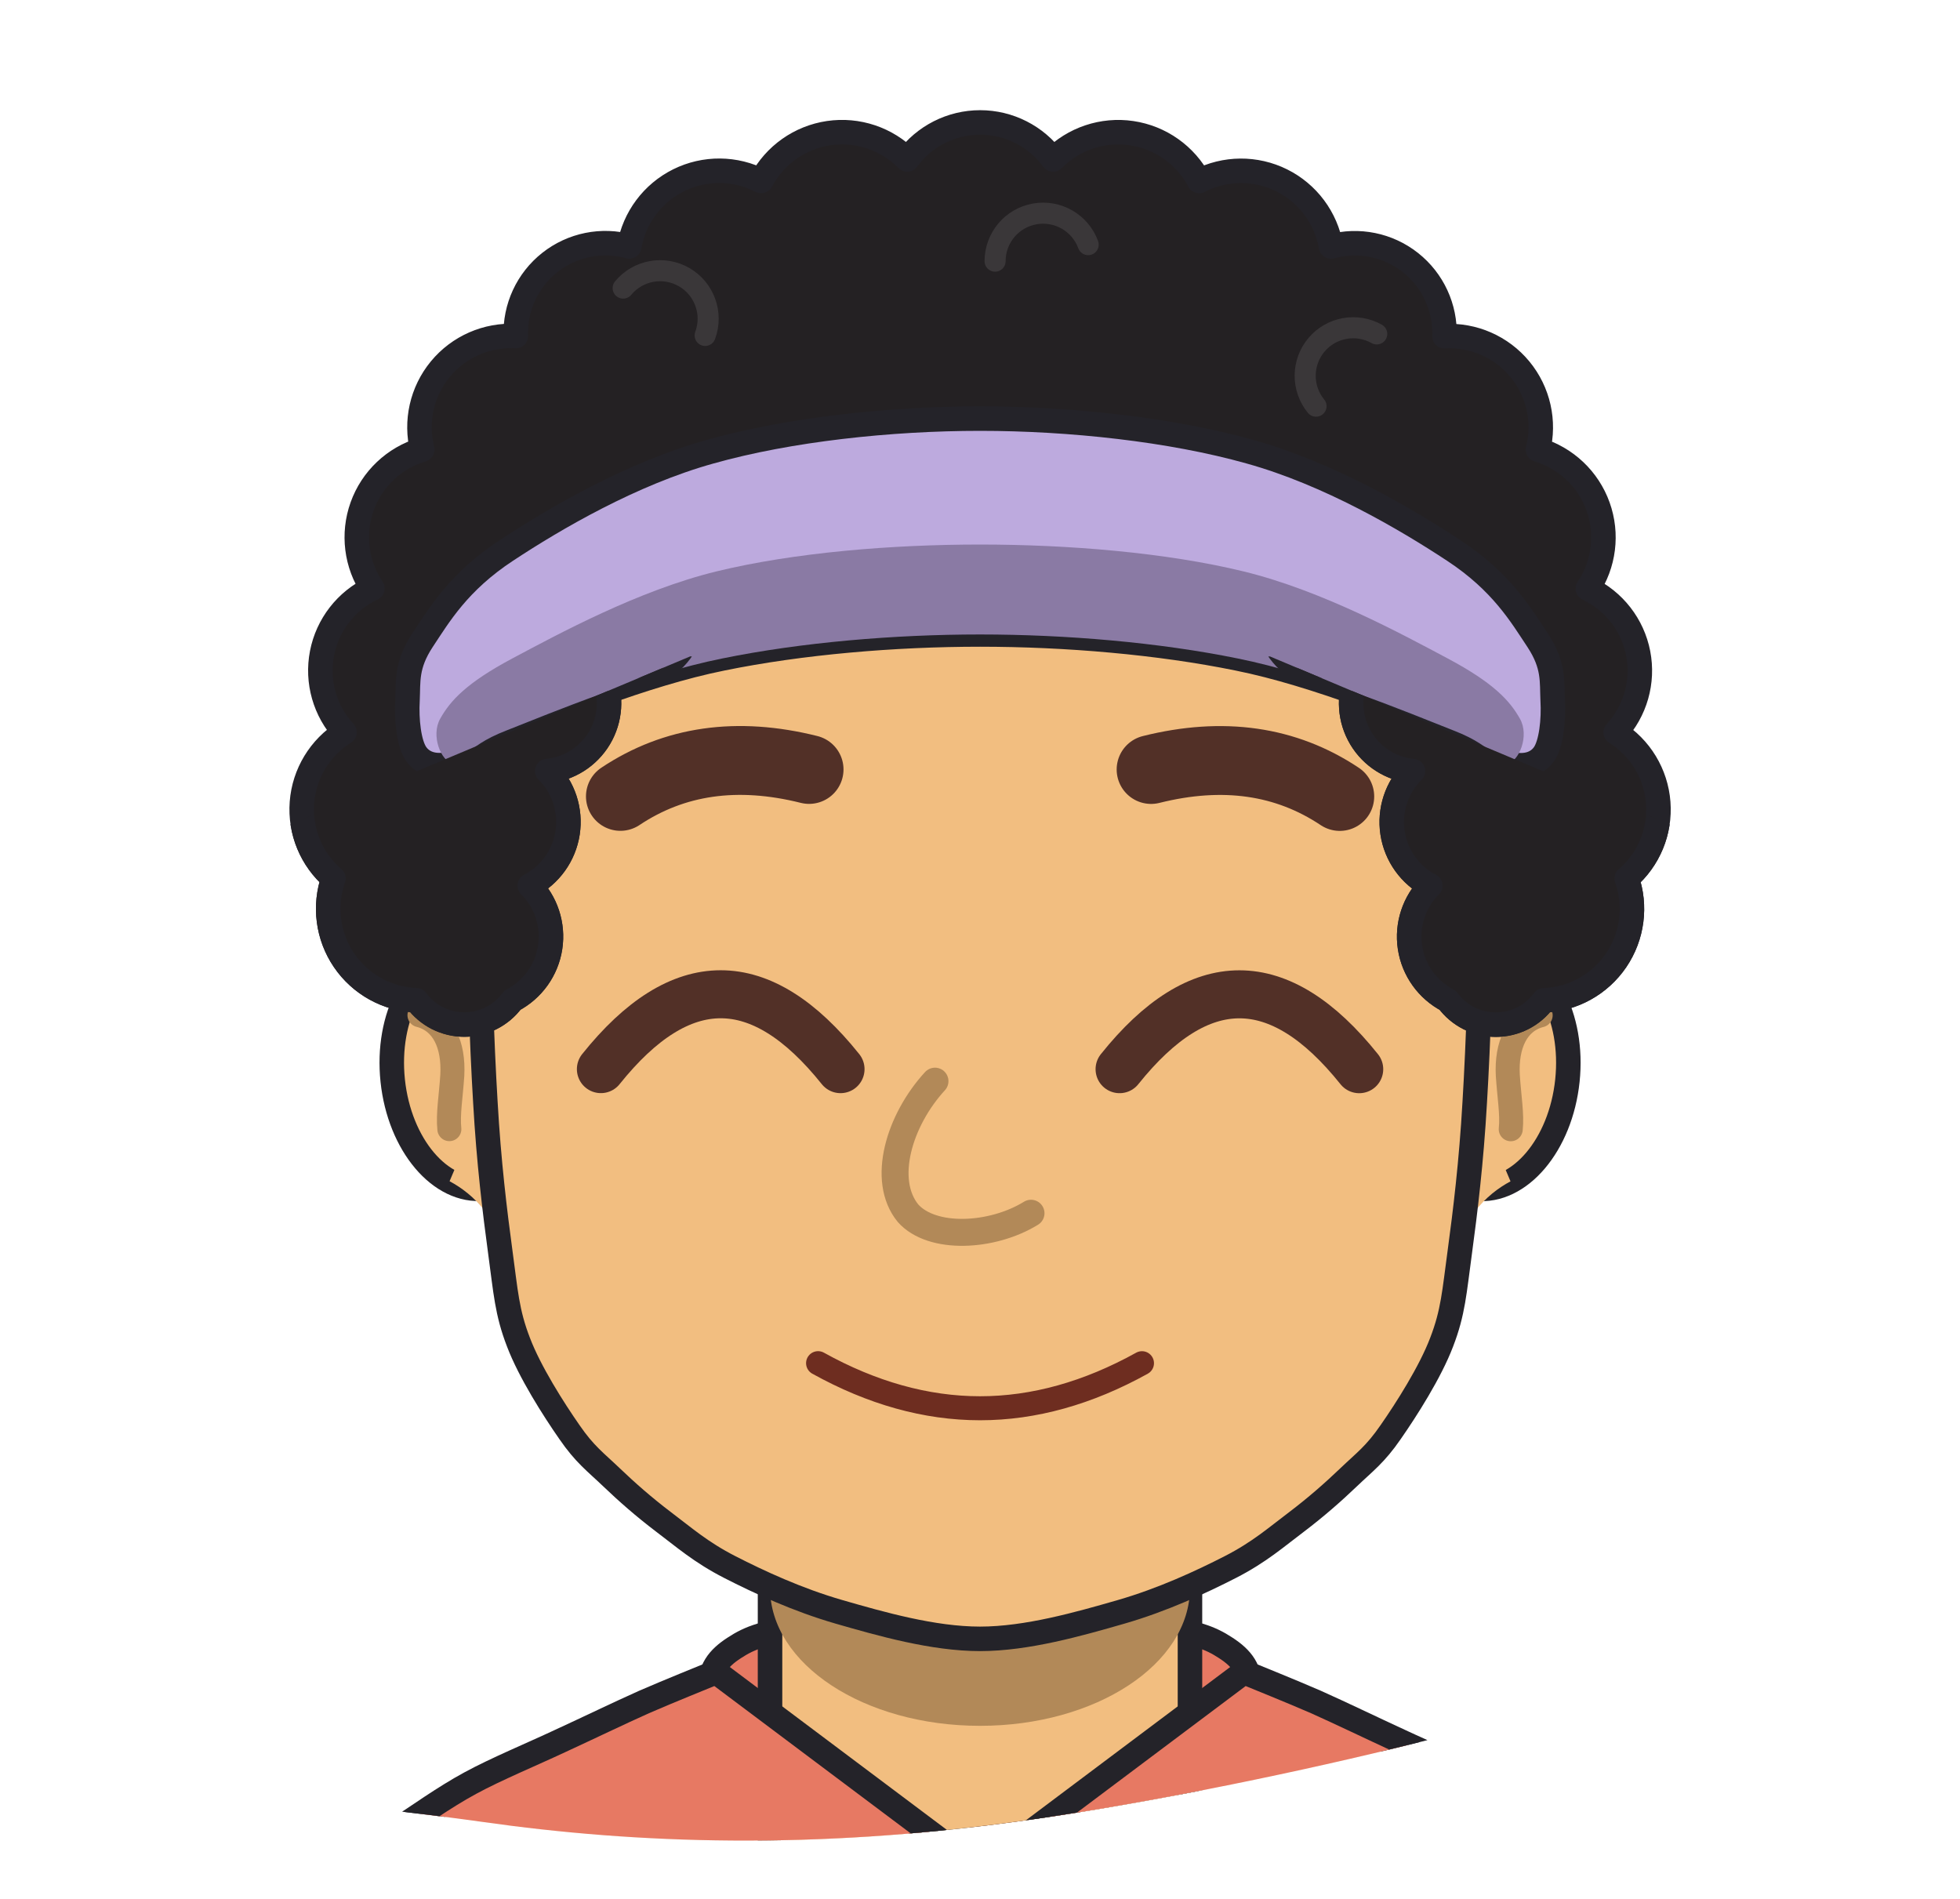
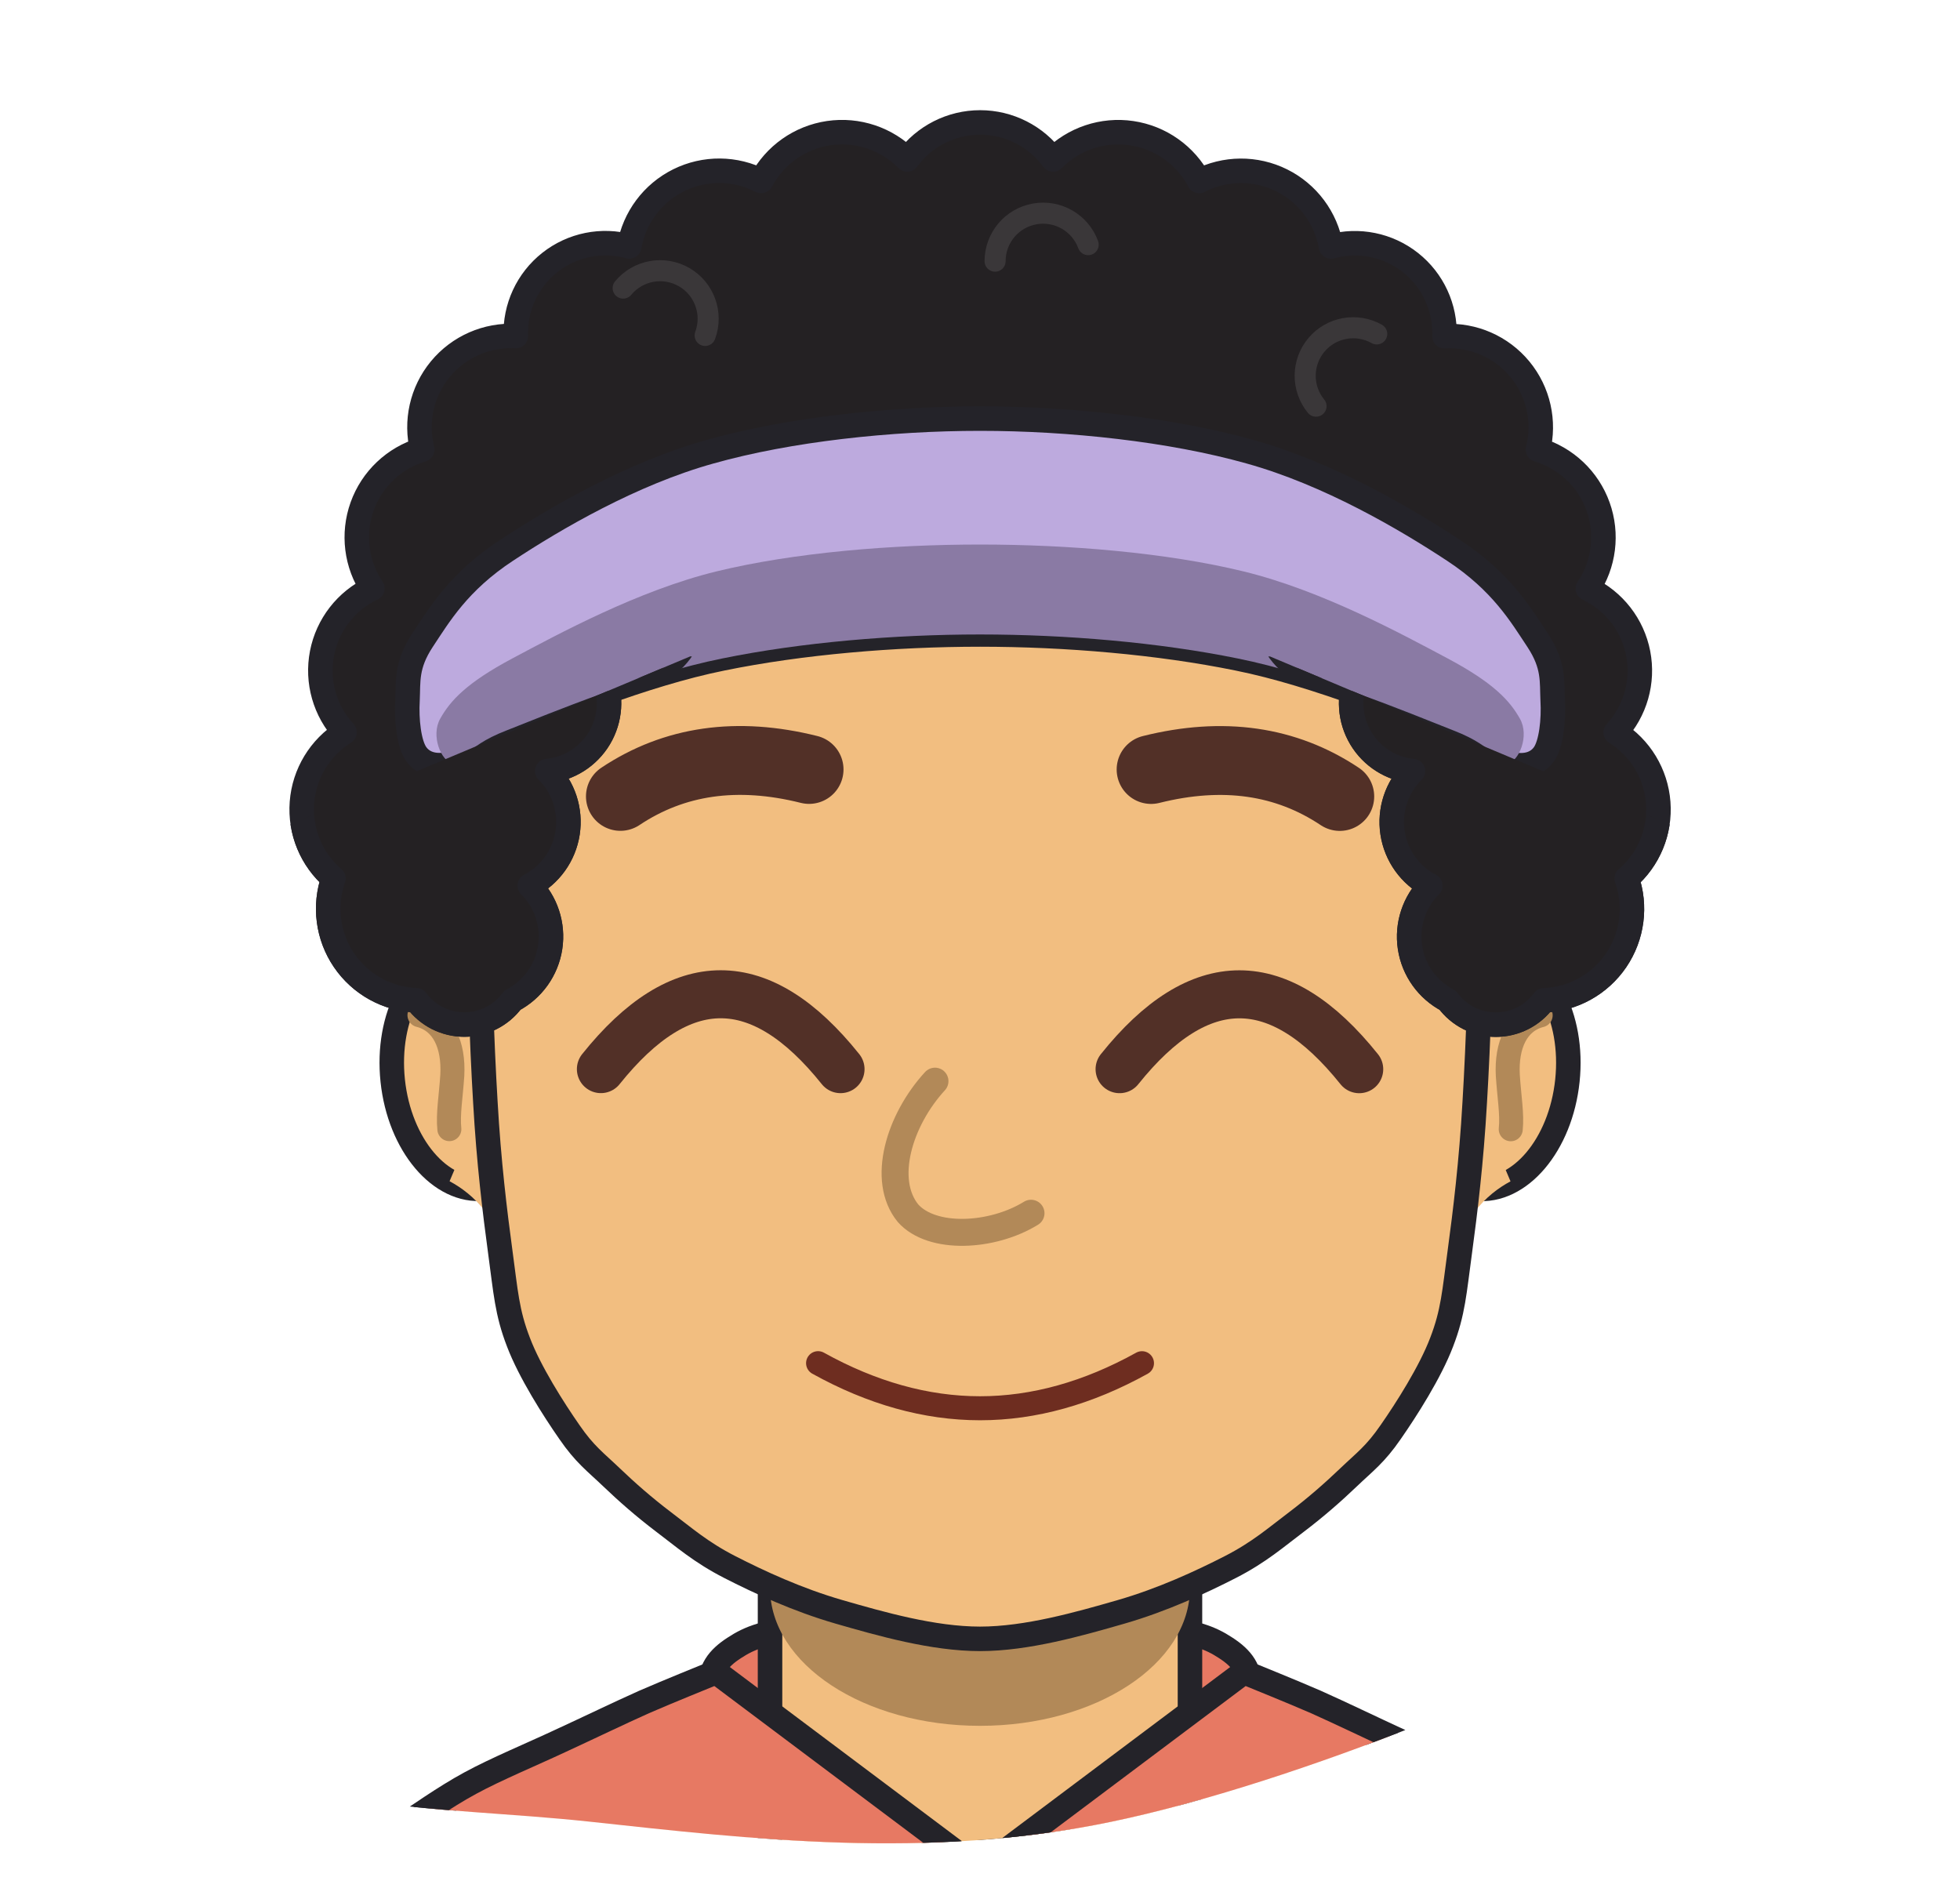
<svg xmlns="http://www.w3.org/2000/svg" viewBox="0 0 320 310" width="320" height="310">
  <defs>
    <clipPath id="cd5b">
      <rect x="-4000" y="-4000" width="9000" height="9000" />
    </clipPath>
    <pattern id="cd5pat" width="28" height="28" patternUnits="userSpaceOnUse">
      <rect width="28" height="28" fill="#F36B4F" />
      <rect width="14" height="28" fill="#FFF4E6" />
    </pattern>
    <clipPath id="cd5cr">
-       <path d="M962.72 577.58C969.18 641.41 936.32 699.59 911.54 743.76C887.03 787.93 880.57 813.52 814.31 841.80C748.33 870.35 604.77 902.40 515.62 914.52C426.47 926.64 349.71 924.48 279.95 914.52C210.20 904.55 140.17 904.82 97.08 854.18C53.98 803.28 28.93 680.19 21.12 609.63C13.58 539.06 25.43 478.19 51.02 430.52C76.34 382.85 97.34 353.76 174.10 323.33C251.13 292.89 415.16 253.84 512.39 248.45C609.62 243.06 697.69 272.15 757.75 291.01C817.55 309.59 838.28 313.09 872.49 360.76C906.70 408.44 956.25 513.75 962.72 577.58Z" />
+       <path d="M948.17 524.25C960.29 583.77 937.13 647.87 915.31 696.09C893.50 744.03 876.53 776.35 817.01 812.71C757.48 849.07 639.52 897.55 557.91 914.52C476.57 931.48 397.92 922.06 328.16 914.52C258.41 906.97 187.30 911.55 139.90 869.27C92.77 826.98 57.48 725.17 44.55 661.07C31.63 596.97 39.71 535.02 62.33 484.93C84.96 435.10 112.70 398.20 180.57 361.03C248.17 323.86 379.88 276.46 467.95 262.19C556.29 248.18 647.60 263.53 710.08 276.19C772.57 289.12 803.81 297.47 843.67 338.68C883.26 380.16 936.32 464.46 948.17 524.25Z" />
      <path d="M-473.50 -700.97L1473.50 -700.97L1473.50 664.63L-473.50 664.63Z" />
    </clipPath>
    <clipPath id="cd5s">
      <path d="M500 935.7L616.5 850.9C621.8 853.2 636.8 859.1 648.3 864.2C659.7 869.3 672.5 875.4 685.3 881.4C698.1 887.3 712.5 893.3 725 899.9C737.6 906.5 750.8 914.3 760.8 921.1C770.7 927.9 778 934.3 784.6 941C791.2 947.6 795.8 954.2 800.5 960.8C805.1 967.4 808.6 974.1 812.4 980.7C816.1 987.2 821.2 996.8 823 1000L177 1000C178.8 996.8 183.9 987.2 187.6 980.7C191.4 974.1 194.9 967.4 199.5 960.8C204.2 954.2 208.8 947.6 215.4 941C222 934.3 229.3 927.9 239.2 921.1C249.2 914.3 262.4 906.5 275 899.9C287.5 893.3 301.9 887.3 314.7 881.4C327.5 875.4 340.3 869.3 351.7 864.2C363.2 859.1 378.2 853.2 383.5 850.9L500 935.7Z" fill="#FBF5E6" stroke="#242329" stroke-width="10.82" stroke-linejoin="round" stroke-linecap="round" transform="translate(500 1014) scale(0.86) translate(-500 -1000)" />
      <path d="M500 935.7L616.5 848.3C621.8 850.5 636.8 856.5 648.3 861.5C659.7 866.6 672.5 872.8 685.3 878.7C698.1 884.7 713.6 891.1 725 897.3C736.5 903.5 749.3 912.7 754.2 915.8L500 991.3L245.8 915.8C250.7 912.7 263.5 903.5 275 897.3C286.4 891.1 301.9 884.7 314.7 878.7C327.5 872.8 340.3 866.6 351.7 861.5C363.2 856.5 378.2 850.5 383.5 848.3L500 935.7Z" fill="#E77963" stroke="#242329" stroke-width="10.82" stroke-linejoin="round" stroke-linecap="round" transform="translate(500 1014) scale(0.86) translate(-500 -1000)" />
    </clipPath>
    <clipPath id="cd5eL">
      <ellipse cx="385.5" cy="569" rx="59.6" ry="60.9" />
    </clipPath>
    <clipPath id="cd5eR">
      <ellipse cx="614.5" cy="569" rx="59.6" ry="60.9" />
    </clipPath>
    <filter id="cd5bl" x="-60%" y="-90%" width="220%" height="280%">
      <feGaussianBlur stdDeviation="15" />
    </filter>
    <clipPath id="cd5eo">
      <path d="M-1000 -1000H2000V2000H-1000Z" />
    </clipPath>
    <clipPath id="cd5ck">
      <ellipse cx="385.5" cy="561.1" rx="66.5" ry="65.2" />
      <ellipse cx="385.5" cy="569" rx="62.6" ry="63.9" />
      <ellipse cx="614.5" cy="561.1" rx="66.5" ry="65.2" />
      <ellipse cx="614.5" cy="569" rx="62.6" ry="63.9" />
    </clipPath>
    <clipPath id="cd5ov10">
      <path d="M-29.5 568.6L372 400L628 400L1029.5 568.6L1029.5 1033.6L-29.5 1033.6Z" />
    </clipPath>
  </defs>
  <g transform="translate(-55 -107) scale(0.43)">
    <g clip-path="url(#cd5b)">
      <g transform="translate(500 1014) scale(0.86) translate(-500 -1000)">
        <g clip-path="url(#cd5cr)">
          <g transform="translate(0 0.06)">
            <path d="M500 824.5C525.6 824.5 558.7 826.2 576.8 828.4C594.9 830.7 601.5 833.1 608.5 837.7C615.6 842.3 619.6 847.4 619.1 856.2C618.7 865.1 625.8 880.5 605.9 890.7C586 900.8 535.3 917.1 500 917.1C464.7 917.1 414 900.8 394.1 890.7C374.2 880.5 381.3 865.1 380.9 856.2C380.4 847.4 384.4 842.3 391.5 837.7C398.5 833.1 405.1 830.7 423.2 828.4C441.3 826.2 474.4 824.5 500 824.5Z" fill="#E77963" stroke="#242329" stroke-width="10.82" stroke-linejoin="round" stroke-linecap="round" />
          </g>
        </g>
        <g clip-path="url(#cd5cr)">
          <g transform="translate(0 0.06)">
            <path d="M407.3 768.9L407.3 935.7Q407.3 967.4 439.1 967.4L560.9 967.4Q592.7 967.4 592.7 935.7L592.7 768.9Z" fill="#F2BE80" stroke="#242329" stroke-width="10.82" stroke-linejoin="round" stroke-linecap="round" />
            <ellipse cx="500" cy="811.2" rx="92.7" ry="60.9" fill="#B28958" />
          </g>
        </g>
        <g transform="matrix(1 0.0001 -0.0001 1 0.08335 0.01754)">
          <ellipse cx="275.6" cy="583.6" rx="35.1" ry="51.6" transform="rotate(-6 275.6 583.6)" fill="#F2BE80" stroke="#242329" stroke-width="10.82" stroke-linejoin="round" stroke-linecap="round" />
          <ellipse cx="724.4" cy="583.6" rx="35.1" ry="51.6" transform="rotate(6 724.4 583.6)" fill="#F2BE80" stroke="#242329" stroke-width="10.82" stroke-linejoin="round" stroke-linecap="round" />
          <path d="M281.3 496.1C281.3 518.4 271 529.5 260.6 535.4L286.2 583.6ZM718.7 496.1C718.7 518.4 729 529.5 739.4 535.4L713.8 583.6ZM291.8 671C288.8 648.8 276.3 637.3 265.8 631.7L286.2 583.6ZM708.2 671C711.2 648.8 723.7 637.3 734.2 631.7L713.8 583.6Z" fill="#F2BE80" />
          <path d="M252.5 558.4C263.1 561.1 267.7 571.6 267 584.9C266.4 594.2 265 602.1 265.7 608.7M747.5 558.4C736.9 561.1 732.3 571.6 733 584.9C733.6 594.2 735 602.1 734.3 608.7" fill="none" stroke="#B28958" stroke-width="10.6" stroke-linecap="round" stroke-linejoin="round" />
        </g>
        <g transform="matrix(1 0.0001 -0.0001 1 0.08335 0.01754)">
          <path d="M500 255.3C526.5 255.3 554.7 258.6 579.4 265.9C604.1 273.2 628.8 284 648.3 299C667.7 314 684.4 334.9 695.9 355.9C707.4 376.8 712.9 400 717.1 424.7C721.3 449.4 720.8 475.5 721.1 504.1C721.3 532.8 720 570.3 718.4 596.8C716.9 623.3 714.2 645.3 711.8 663C709.4 680.6 708.9 689.5 703.8 702.7C698.8 715.9 688.2 732.5 681.3 742.4C674.5 752.3 669.8 755.6 662.8 762.3C655.9 768.9 648.4 775.5 639.7 782.1C630.9 788.7 623.4 795.4 610.5 802C597.6 808.6 580.6 816.5 562.2 821.8C543.8 827.1 520.7 833.7 500 833.7C479.3 833.7 456.2 827.1 437.8 821.8C419.4 816.5 402.4 808.6 389.5 802C376.6 795.4 369.1 788.7 360.3 782.1C351.6 775.5 344.1 768.9 337.2 762.3C330.2 755.6 325.5 752.3 318.7 742.4C311.8 732.5 301.2 715.9 296.2 702.7C291.1 689.5 290.6 680.6 288.2 663C285.8 645.3 283.1 623.3 281.6 596.8C280 570.3 278.7 532.8 278.9 504.1C279.2 475.5 278.7 449.4 282.9 424.7C287.1 400 292.6 376.8 304.1 355.9C315.6 334.9 332.3 314 351.7 299C371.2 284 395.9 273.2 420.6 265.9C445.3 258.6 473.5 255.3 500 255.3Z" fill="#F2BE80" data-sk="1" stroke="#242329" stroke-width="10.82" stroke-linejoin="round" stroke-linecap="round" />
        </g>
        <g clip-path="url(#cd5cr)">
          <g transform="translate(0 0.13)">
            <path d="M500 935.7L616.5 850.9C621.8 853.2 636.8 859.1 648.3 864.2C659.7 869.3 672.5 875.4 685.3 881.4C698.1 887.3 712.5 893.3 725 899.9C737.6 906.5 750.8 914.3 760.8 921.1C770.7 927.9 778 934.3 784.6 941C791.2 947.6 795.8 954.2 800.5 960.8C805.1 967.4 808.6 974.1 812.4 980.7C816.1 987.2 821.2 996.8 823 1000L177 1000C178.8 996.8 183.9 987.2 187.6 980.7C191.4 974.1 194.9 967.4 199.5 960.8C204.2 954.2 208.8 947.6 215.4 941C222 934.3 229.3 927.9 239.2 921.1C249.2 914.3 262.4 906.5 275 899.9C287.5 893.3 301.9 887.3 314.7 881.4C327.5 875.4 340.3 869.3 351.7 864.2C363.2 859.1 378.2 853.2 383.5 850.9L500 935.7Z" fill="#FBF5E6" stroke="#242329" stroke-width="10.82" stroke-linejoin="round" stroke-linecap="round" />
            <path d="M500 935.7L616.5 848.3C621.8 850.5 636.8 856.5 648.3 861.5C659.7 866.6 672.5 872.8 685.3 878.7C698.1 884.7 713.6 891.1 725 897.3C736.5 903.5 749.3 912.7 754.2 915.8L500 991.3L245.8 915.8C250.7 912.7 263.5 903.5 275 897.3C286.4 891.1 301.9 884.7 314.7 878.7C327.5 872.8 340.3 866.6 351.7 861.5C363.2 856.5 378.2 850.5 383.5 848.3L500 935.7Z" fill="#E77963" stroke="#242329" stroke-width="10.82" stroke-linejoin="round" stroke-linecap="round" />
          </g>
        </g>
        <g transform="matrix(1 0.0001 -0.0001 1 0.08335 0.01754)">
          <path fill="#242123" data-o="f" d="M251.1 551.8A40.4 40.4 0 0 1 214.5 498A40.1 40.1 0 0 1 219.4 433.5A40.1 40.1 0 0 1 231.7 370A40.4 40.4 0 0 1 253.7 308.7A40.3 40.3 0 0 1 295 258.6A39.6 39.6 0 0 1 345.1 219A40.3 40.3 0 0 1 403.3 190.1A40.4 40.4 0 0 1 467.8 180.6A39.9 39.9 0 0 1 532.2 180.6A40.4 40.4 0 0 1 596.7 190.1A40.3 40.3 0 0 1 654.9 219A39.6 39.6 0 0 1 705 258.6A40.3 40.3 0 0 1 746.3 308.7A40.4 40.4 0 0 1 768.3 370A40.1 40.1 0 0 1 780.6 433.5A40.1 40.1 0 0 1 785.5 498A40.4 40.4 0 0 1 748.9 551.8A26.3 26.3 0 0 1 706.5 551.8A31.7 31.7 0 0 1 698.8 501.2A31.7 31.7 0 0 1 691.1 450.6A30.1 30.1 0 0 1 666.2 408.9A30.9 30.9 0 0 1 626.2 379.3A31.7 31.7 0 0 1 576.5 367.3A31.7 31.7 0 0 1 525.5 363A31.6 31.6 0 0 1 474.5 363A31.7 31.7 0 0 1 423.5 367.3A31.7 31.7 0 0 1 373.8 379.3A30.9 30.9 0 0 1 333.8 408.9A30.1 30.1 0 0 1 308.9 450.6A31.7 31.7 0 0 1 301.2 501.2A31.7 31.7 0 0 1 293.5 551.8A26.3 26.3 0 0 1 251.1 551.8Z" stroke="#242329" stroke-width="10.82" stroke-linejoin="round" stroke-linecap="round" />
          <path fill="none" stroke="#3A3739" stroke-width="9.3" stroke-linecap="round" stroke-linejoin="round" d="M342.4 237.4A21.2 21.2 0 0 1 378.6 258.3M506.6 225.5A21.2 21.2 0 0 1 547.7 218.2M648.3 289.5A21.2 21.2 0 0 1 675.1 257.6" />
        </g>
        <g transform="matrix(1 0.0001 -0.0001 1 0.08335 0.01754)">
          <g filter="url(#cd5bl)">
            <ellipse cx="330.6" cy="668.3" rx="35.7" ry="19.9" fill="#EE9865" opacity="0.000" transform="matrix(0.4 0 0 0.4 198.36 400.98)" />
          </g>
          <g filter="url(#cd5bl)">
            <ellipse cx="669.4" cy="668.3" rx="35.7" ry="19.9" fill="#EE9865" opacity="0.000" transform="matrix(0.4 0 0 0.4 401.64 400.98)" />
          </g>
        </g>
        <g transform="matrix(1 0.0001 -0.0001 1 0.08335 0.01754)">
          <g clip-path="url(#cd5eo)" display="none">
            <g>
              <ellipse cx="385.5" cy="561.1" rx="63.5" ry="62.2" fill="#523027" />
              <ellipse cx="385.5" cy="569" rx="59.6" ry="60.9" fill="#FDFCFA" />
              <g clip-path="url(#cd5eL)">
                <g transform="translate(0.00 0.00)">
                  <ellipse cx="397.4" cy="573.6" rx="38.4" ry="44.3" fill="#050404" />
                  <circle cx="381.5" cy="552.5" r="11.3" fill="#FDFCFA" />
                  <circle cx="416.6" cy="590.8" r="5.8" fill="#FDFCFA" />
                </g>
              </g>
            </g>
            <g>
              <ellipse cx="614.5" cy="561.1" rx="63.5" ry="62.2" fill="#523027" />
              <ellipse cx="614.5" cy="569" rx="59.6" ry="60.9" fill="#FDFCFA" />
              <g clip-path="url(#cd5eR)">
                <g transform="translate(0.00 0.00)">
                  <ellipse cx="602.6" cy="573.6" rx="38.4" ry="44.3" fill="#050404" />
                  <circle cx="586.7" cy="552.5" r="11.3" fill="#FDFCFA" />
                  <circle cx="621.8" cy="590.8" r="5.8" fill="#FDFCFA" />
                </g>
              </g>
            </g>
          </g>
          <g clip-path="url(#cd5ck)">
            <g>
              <path d="M312.7 618C312.7 669.6 458.3 669.6 458.3 618Q385.5 596.8 312.7 618ZM541.7 618C541.7 669.6 687.3 669.6 687.3 618Q614.5 596.8 541.7 618Z" fill="#F2BE80" display="none" />
            </g>
          </g>
          <path fill="none" stroke="#523027" stroke-linecap="round" stroke-linejoin="round" display="inline" d="M332.6 582.2Q385.5 516.1 438.4 582.2M561.6 582.2Q614.5 516.1 667.4 582.2" stroke-width="21.2" />
          <path fill="none" stroke="#523027" stroke-width="30.4" stroke-linecap="round" stroke-linejoin="round" d="M341.2 461.8Q376.9 438.0 424.5 449.9M658.8 461.8Q623.1 438.0 575.5 449.9" transform="translate(0 0.00)" />
          <g>
            <path d="M480.1 587.5C464.3 604.7 456.3 631.2 468.2 645.8C478.8 657.7 505.3 656.4 522.5 645.8" fill="none" stroke="#B28958" stroke-width="11.9" stroke-linecap="round" stroke-linejoin="round" />
          </g>
          <path fill="#6E2D20" stroke="#6E2D20" stroke-linejoin="round" stroke-linecap="round" d="M428.5 712.0C452.3 725.2 476.2 731.9 500.0 731.9C523.8 731.9 547.7 725.2 571.5 712.0C547.7 725.2 523.8 731.9 500.0 731.9C476.2 731.9 452.3 725.2 428.5 712.0Z" stroke-width="10.60" />
          <path fill="#FDFCFA" display="none" />
          <g>
            <path d="M469.6 731.4Q500 714.2 530.4 731.4Q500 745.1 469.6 731.4Z" fill="#D9604A" display="none" />
          </g>
        </g>
        <g transform="matrix(1 0.0001 -0.0001 1 0.08335 0.01754)">
          <path d="M500 295C539.7 295 584.3 299.8 619.1 309.6C654 319.3 688 339.3 709.1 353.2C730.3 367.1 738.9 381.9 746.2 392.9C753.5 404 752.4 411 752.8 419.4C753.3 427.8 752.2 438.6 748.9 443.2C745.5 447.9 739.6 449 733 447.2C726.4 445.5 729 440.4 709.1 432.7C689.3 424.9 648.7 407.9 613.8 400.9C579 393.8 537.9 390.3 500 390.3C462.1 390.3 421 393.8 386.2 400.9C351.3 407.9 310.7 424.9 290.9 432.7C271 440.4 273.6 445.5 267 447.2C260.4 449 254.5 447.9 251.1 443.2C247.8 438.6 246.7 427.8 247.2 419.4C247.6 411 246.5 404 253.8 392.9C261.1 381.9 269.7 367.1 290.9 353.2C312 339.3 346 319.3 380.9 309.6C415.7 299.8 460.3 295 500 295Z" fill="#BDAADE" stroke="#242329" stroke-width="10.82" stroke-linejoin="round" stroke-linecap="round" />
          <path d="M500 350.6C538.8 350.6 582.1 354.1 616.5 362.5C650.9 370.9 686.2 390.1 706.5 400.9C726.8 411.7 733.9 419.6 738.3 427.4C742.7 435.1 737.8 446.3 733 447.2C728.1 448.1 729 440.4 709.1 432.7C689.3 424.9 648.7 407.9 613.8 400.9C579 393.8 537.9 390.3 500 390.3C462.1 390.3 421 393.8 386.2 400.9C351.3 407.9 310.7 424.9 290.9 432.7C271 440.4 271.9 448.1 267 447.2C262.2 446.3 257.3 435.1 261.7 427.4C266.1 419.6 273.2 411.7 293.5 400.9C313.8 390.1 349.1 370.9 383.5 362.5C417.9 354.1 461.2 350.6 500 350.6Z" fill="#8A7AA4" />
        </g>
        <g transform="matrix(1 0.0001 -0.0001 1 0.08335 0.01754)">
          <g clip-path="url(#cd5ov10)">
            <path fill="#242123" data-o="f" d="M251.1 551.8A40.4 40.4 0 0 1 214.5 498A40.1 40.1 0 0 1 219.4 433.5A40.1 40.1 0 0 1 231.7 370A40.4 40.4 0 0 1 253.7 308.7A40.3 40.3 0 0 1 295 258.6A39.6 39.6 0 0 1 345.1 219A40.3 40.3 0 0 1 403.3 190.1A40.4 40.4 0 0 1 467.8 180.6A39.9 39.9 0 0 1 532.2 180.6A40.4 40.4 0 0 1 596.7 190.1A40.3 40.3 0 0 1 654.9 219A39.6 39.6 0 0 1 705 258.6A40.3 40.3 0 0 1 746.3 308.7A40.4 40.4 0 0 1 768.3 370A40.1 40.1 0 0 1 780.6 433.5A40.1 40.1 0 0 1 785.5 498A40.4 40.4 0 0 1 748.9 551.8A26.3 26.3 0 0 1 706.5 551.8A31.7 31.7 0 0 1 698.8 501.2A31.7 31.7 0 0 1 691.1 450.6A30.1 30.1 0 0 1 666.2 408.9A30.9 30.9 0 0 1 626.2 379.3A31.7 31.7 0 0 1 576.5 367.3A31.7 31.7 0 0 1 525.5 363A31.6 31.6 0 0 1 474.5 363A31.7 31.7 0 0 1 423.5 367.3A31.7 31.7 0 0 1 373.8 379.3A30.9 30.9 0 0 1 333.8 408.9A30.1 30.1 0 0 1 308.9 450.6A31.7 31.7 0 0 1 301.2 501.2A31.7 31.7 0 0 1 293.5 551.8A26.3 26.3 0 0 1 251.1 551.8Z" stroke="#242329" stroke-width="10.82" stroke-linejoin="round" stroke-linecap="round" />
            <path fill="none" stroke="#3A3739" stroke-width="9.3" stroke-linecap="round" stroke-linejoin="round" d="M342.4 237.4A21.2 21.2 0 0 1 378.6 258.3M506.6 225.5A21.2 21.2 0 0 1 547.7 218.2M648.3 289.5A21.2 21.2 0 0 1 675.1 257.6" />
          </g>
        </g>
      </g>
    </g>
    <g clip-path="url(#cd5b)">
      <g transform="translate(0 0.00)" />
    </g>
  </g>
</svg>
